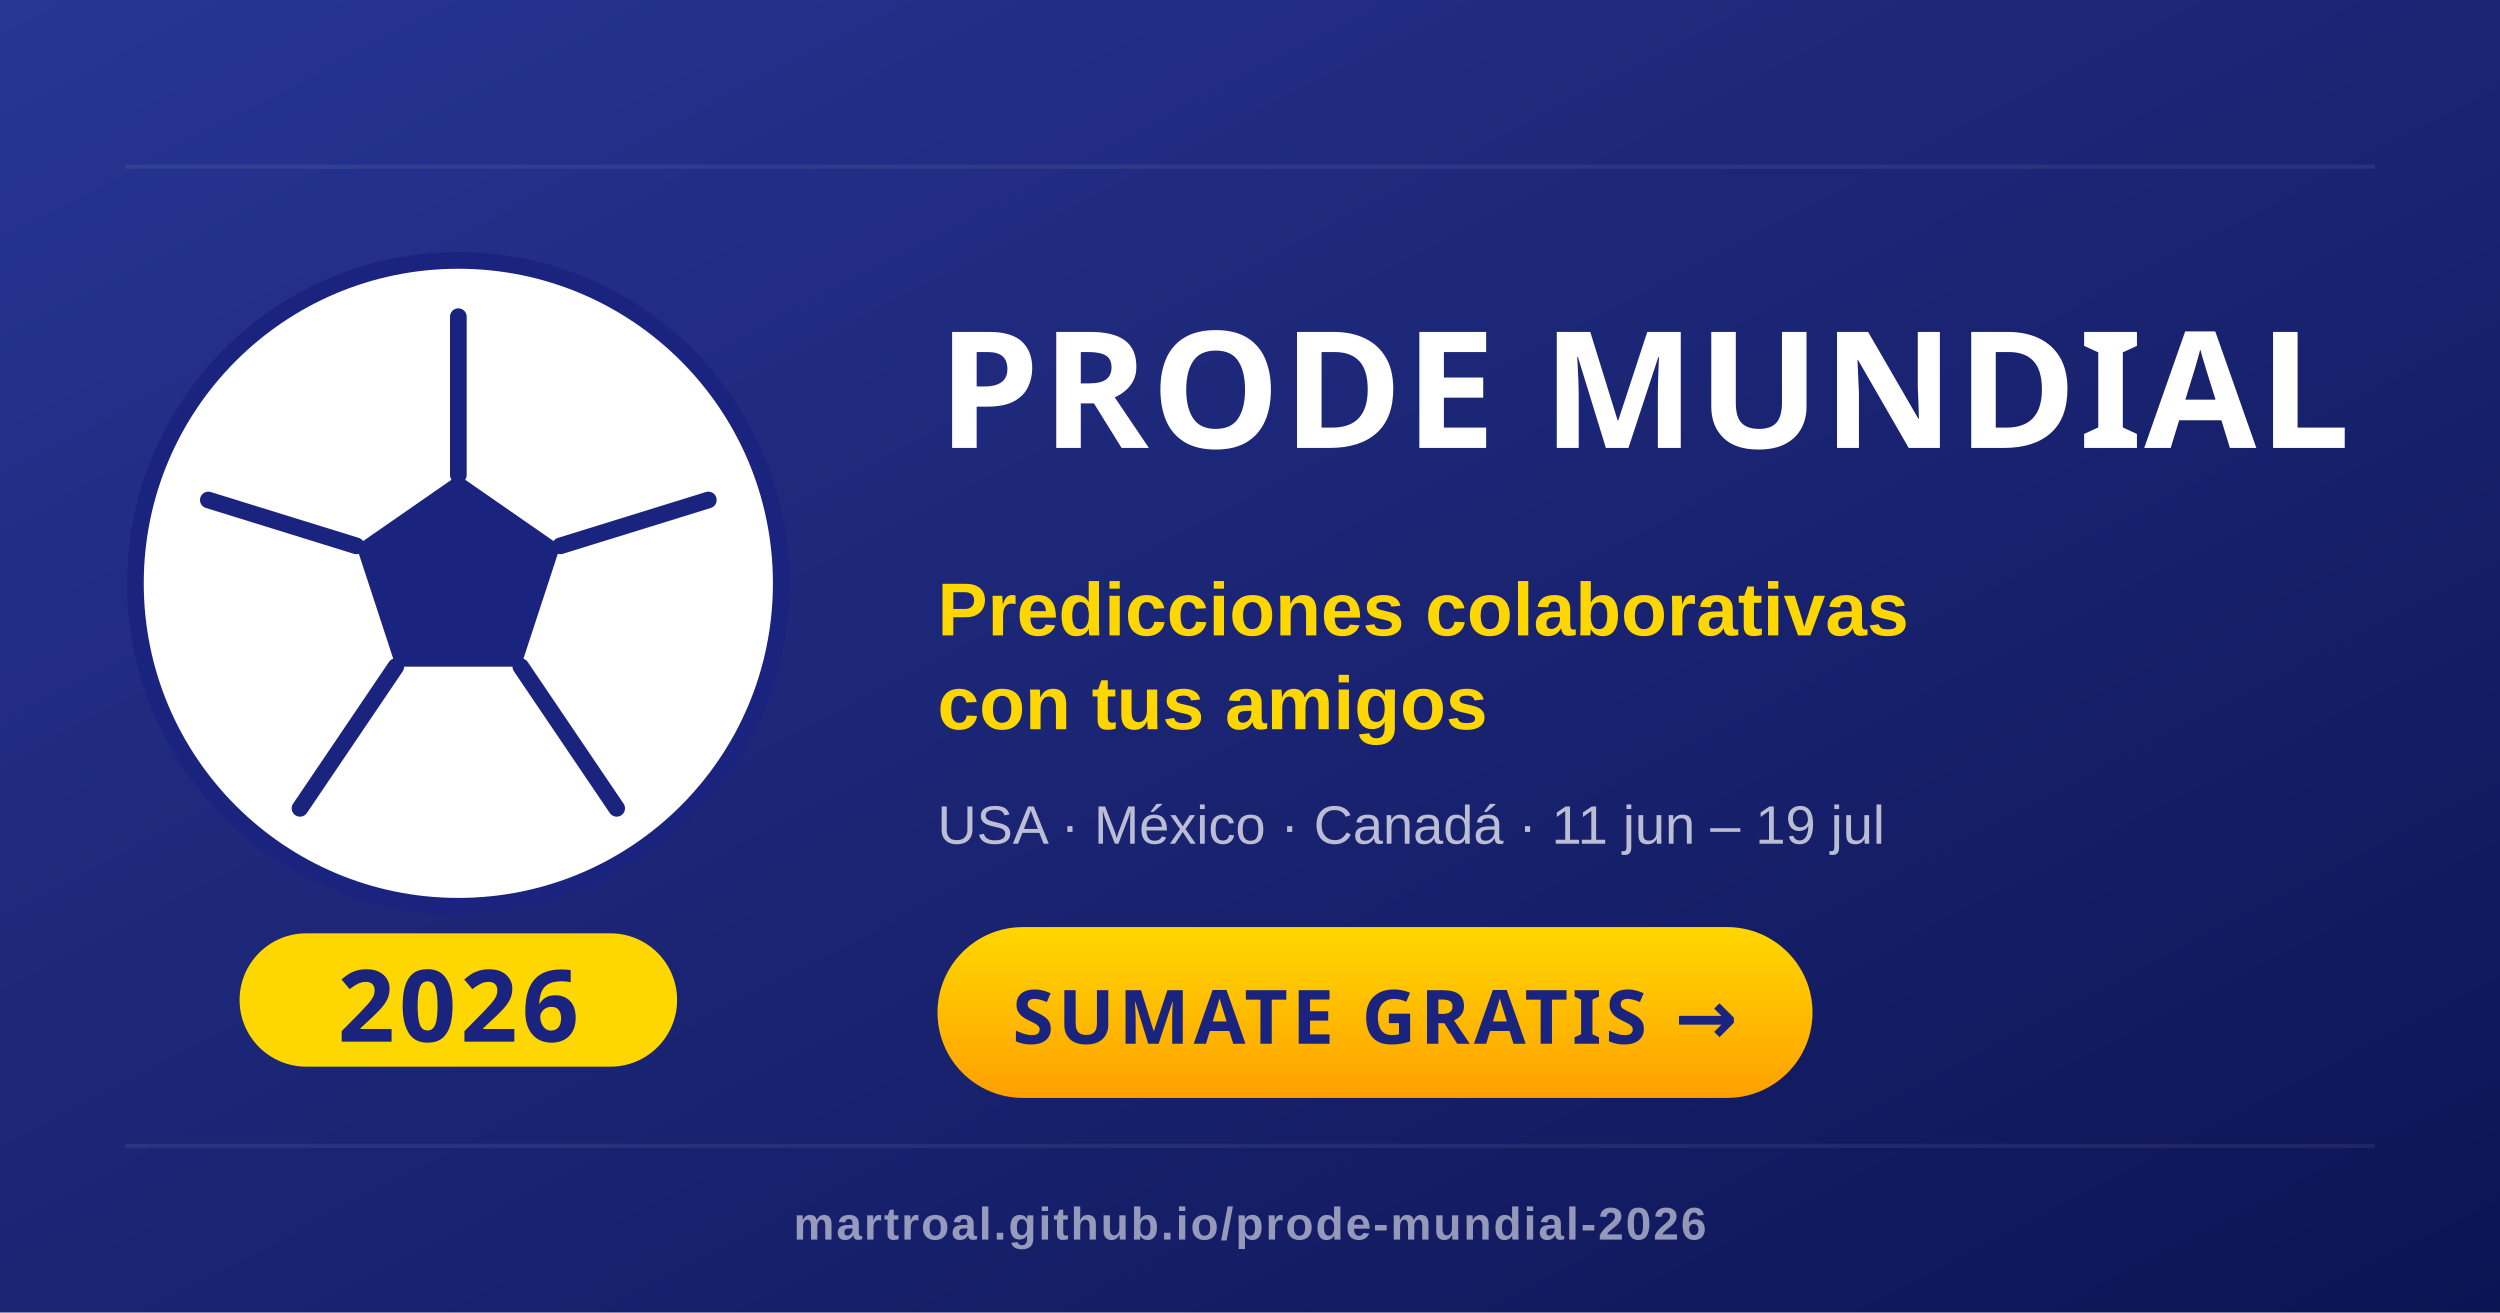
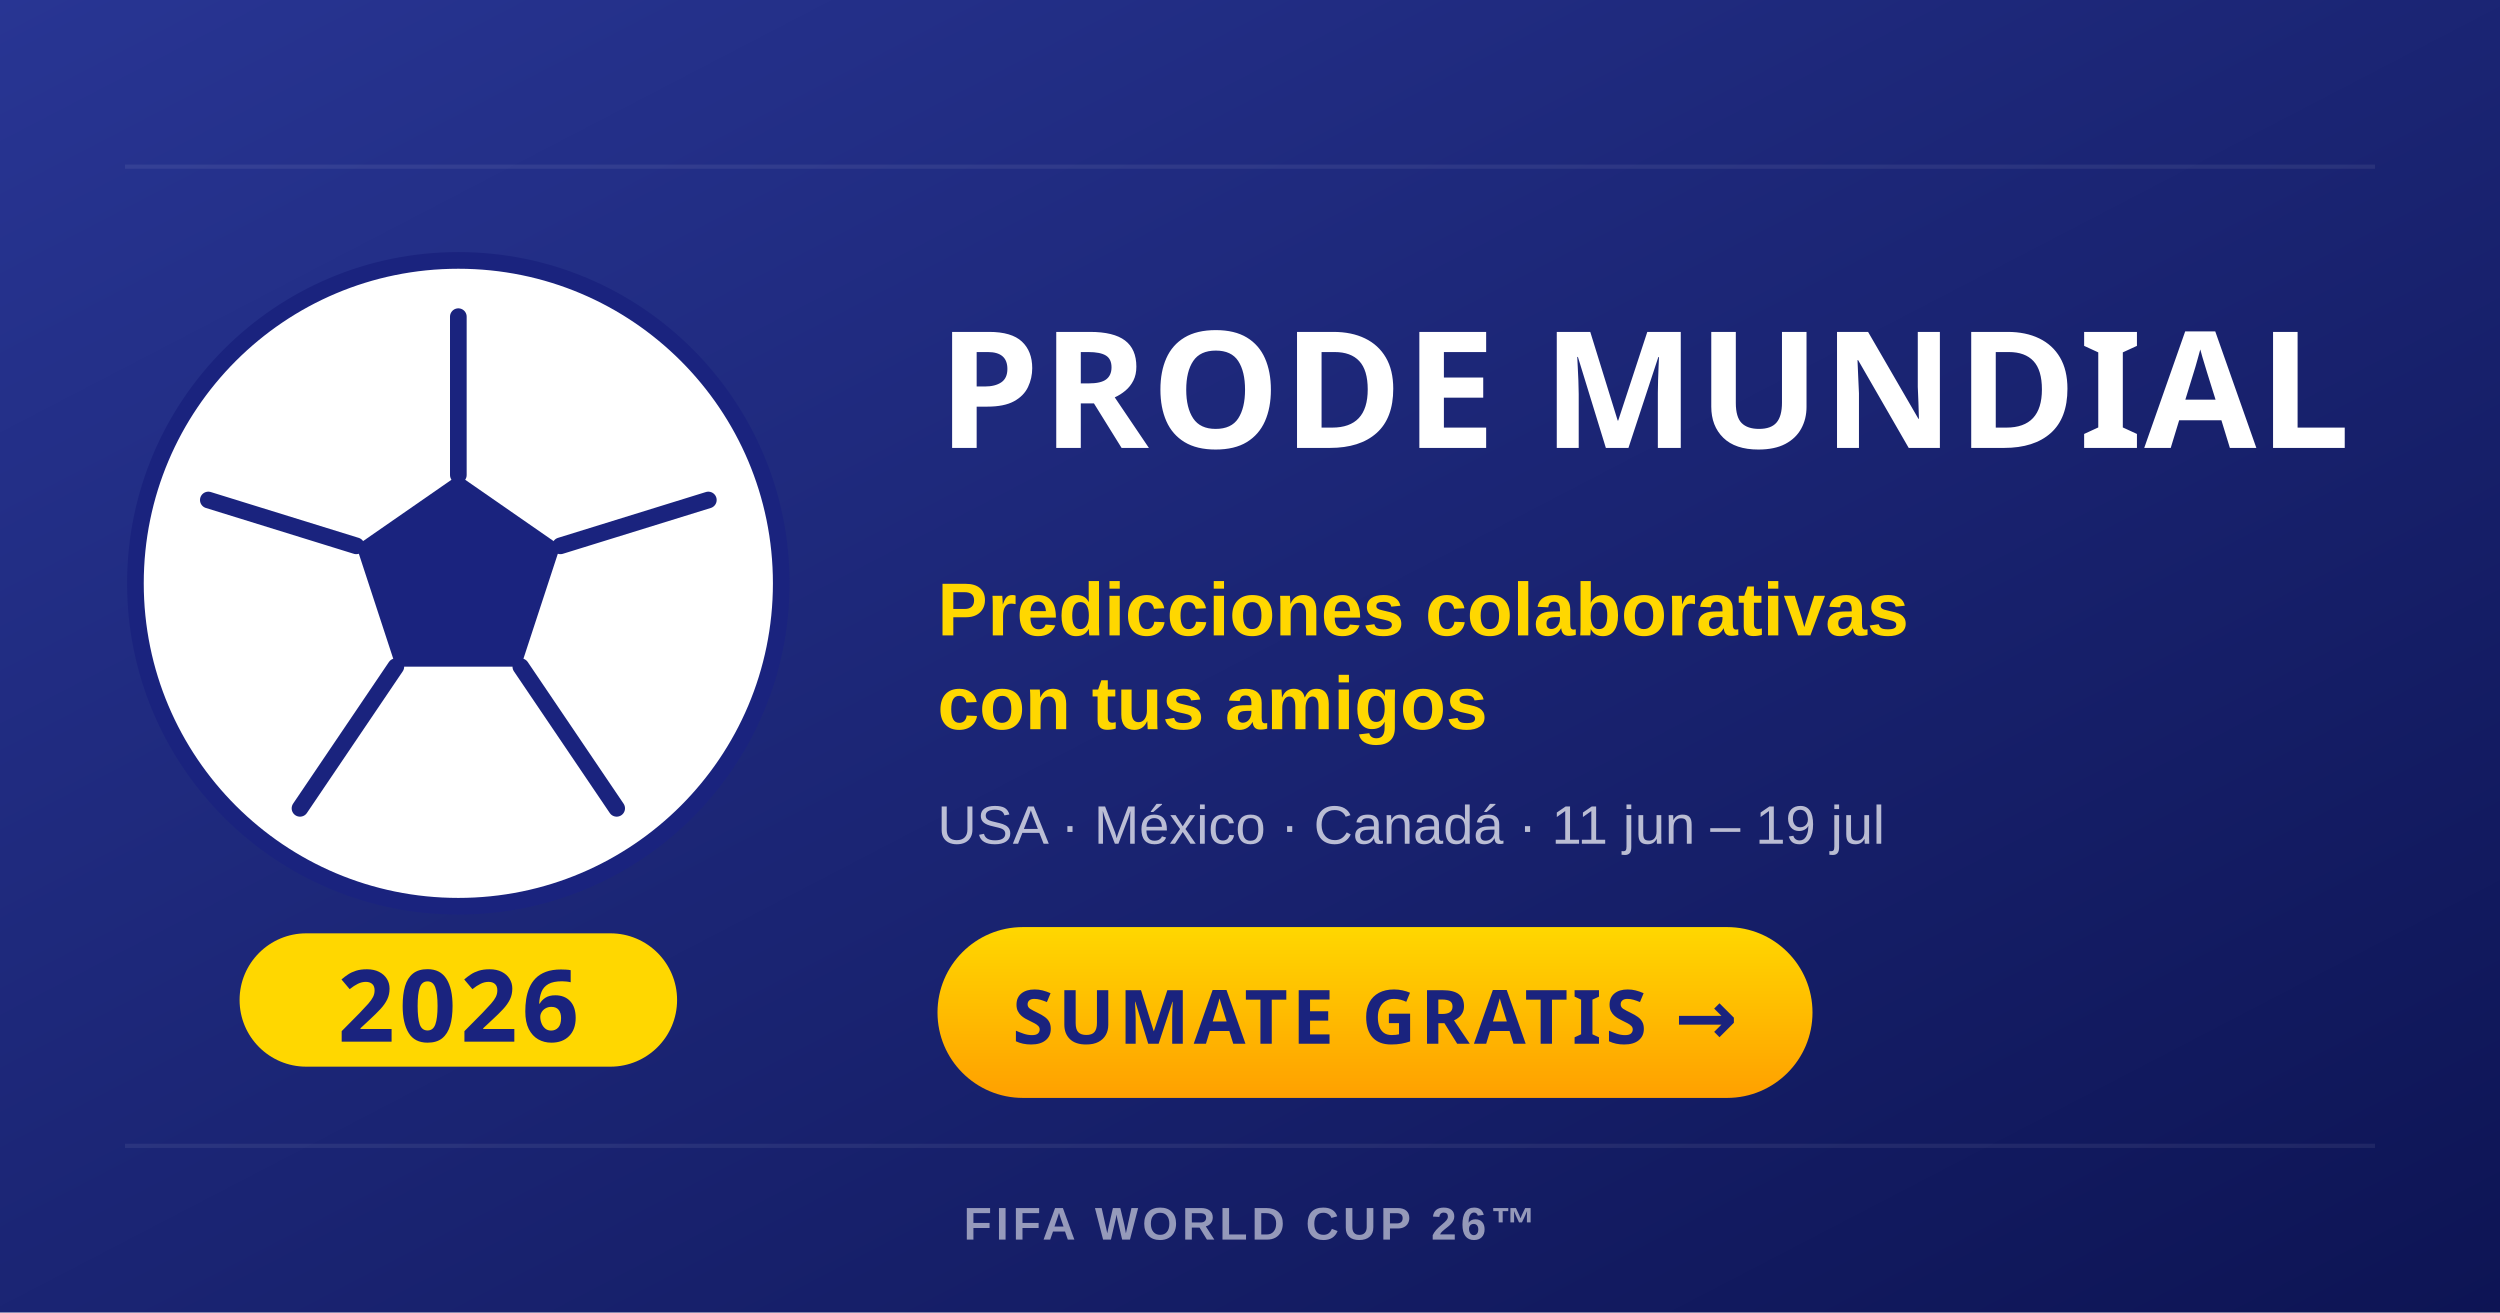
<svg xmlns="http://www.w3.org/2000/svg" viewBox="0 0 1200 630">
  <defs>
    <linearGradient id="bg" x1="0%" y1="0%" x2="100%" y2="100%">
      <stop offset="0%" stop-color="#283593" />
      <stop offset="100%" stop-color="#0d1454" />
    </linearGradient>
    <linearGradient id="cta" x1="0%" y1="0%" x2="0%" y2="100%">
      <stop offset="0%" stop-color="#ffd700" />
      <stop offset="100%" stop-color="#ffa000" />
    </linearGradient>
  </defs>
  <rect width="1200" height="630" fill="url(#bg)" />
  <g opacity="0.07" stroke="white" stroke-width="2" fill="none">
    <line x1="60" y1="80" x2="1140" y2="80" />
    <line x1="60" y1="550" x2="1140" y2="550" />
  </g>
  <g transform="translate(220, 280)">
    <circle r="155" fill="white" />
    <polygon points="0,-52 49,-18 30,40 -30,40 -49,-18" fill="#1a237e" />
    <line x1="0" y1="-52" x2="0" y2="-128" stroke="#1a237e" stroke-width="8" stroke-linecap="round" />
    <line x1="49" y1="-18" x2="120" y2="-40" stroke="#1a237e" stroke-width="8" stroke-linecap="round" />
    <line x1="30" y1="40" x2="76" y2="108" stroke="#1a237e" stroke-width="8" stroke-linecap="round" />
    <line x1="-30" y1="40" x2="-76" y2="108" stroke="#1a237e" stroke-width="8" stroke-linecap="round" />
    <line x1="-49" y1="-18" x2="-120" y2="-40" stroke="#1a237e" stroke-width="8" stroke-linecap="round" />
    <circle r="155" fill="none" stroke="#1a237e" stroke-width="8" />
    <g transform="translate(0, 200)">
      <rect x="-105" y="-32" width="210" height="64" rx="32" fill="#ffd700" />
      <text x="0" y="20" font-family="Impact, 'Arial Black', sans-serif" font-size="48" font-weight="900" fill="#1a237e" text-anchor="middle" letter-spacing="2">2026</text>
    </g>
  </g>
  <text x="450" y="215" font-family="Impact, 'Arial Black', sans-serif" font-size="78" font-weight="900" fill="#ffffff" letter-spacing="1">PRODE MUNDIAL</text>
  <text x="450" y="305" font-family="'Segoe UI', Arial, sans-serif" font-size="36" font-weight="700" fill="#ffd700">Predicciones colaborativas</text>
  <text x="450" y="350" font-family="'Segoe UI', Arial, sans-serif" font-size="36" font-weight="700" fill="#ffd700">con tus amigos</text>
  <text x="450" y="405" font-family="'Segoe UI', Arial, sans-serif" font-size="26" font-weight="500" fill="rgba(255,255,255,0.7)">USA · México · Canadá   ·   11 jun – 19 jul</text>
  <g transform="translate(450, 445)">
    <rect width="420" height="82" rx="41" fill="url(#cta)" />
    <text x="210" y="56" font-family="Impact, 'Arial Black', sans-serif" font-size="36" font-weight="900" fill="#1a237e" text-anchor="middle" letter-spacing="2">SUMATE GRATIS  →</text>
  </g>
-   <text x="600" y="595" font-family="'Segoe UI', Arial, sans-serif" font-size="22" font-weight="600" fill="rgba(255,255,255,0.55)" text-anchor="middle" letter-spacing="1">martroal.github.io/prode-mundial-2026</text>
+   <text x="600" y="595" font-family="'Segoe UI', Arial, sans-serif" font-size="22" font-weight="600" fill="rgba(255,255,255,0.55)" text-anchor="middle" letter-spacing="2">FIFA WORLD CUP 26™</text>
</svg>
